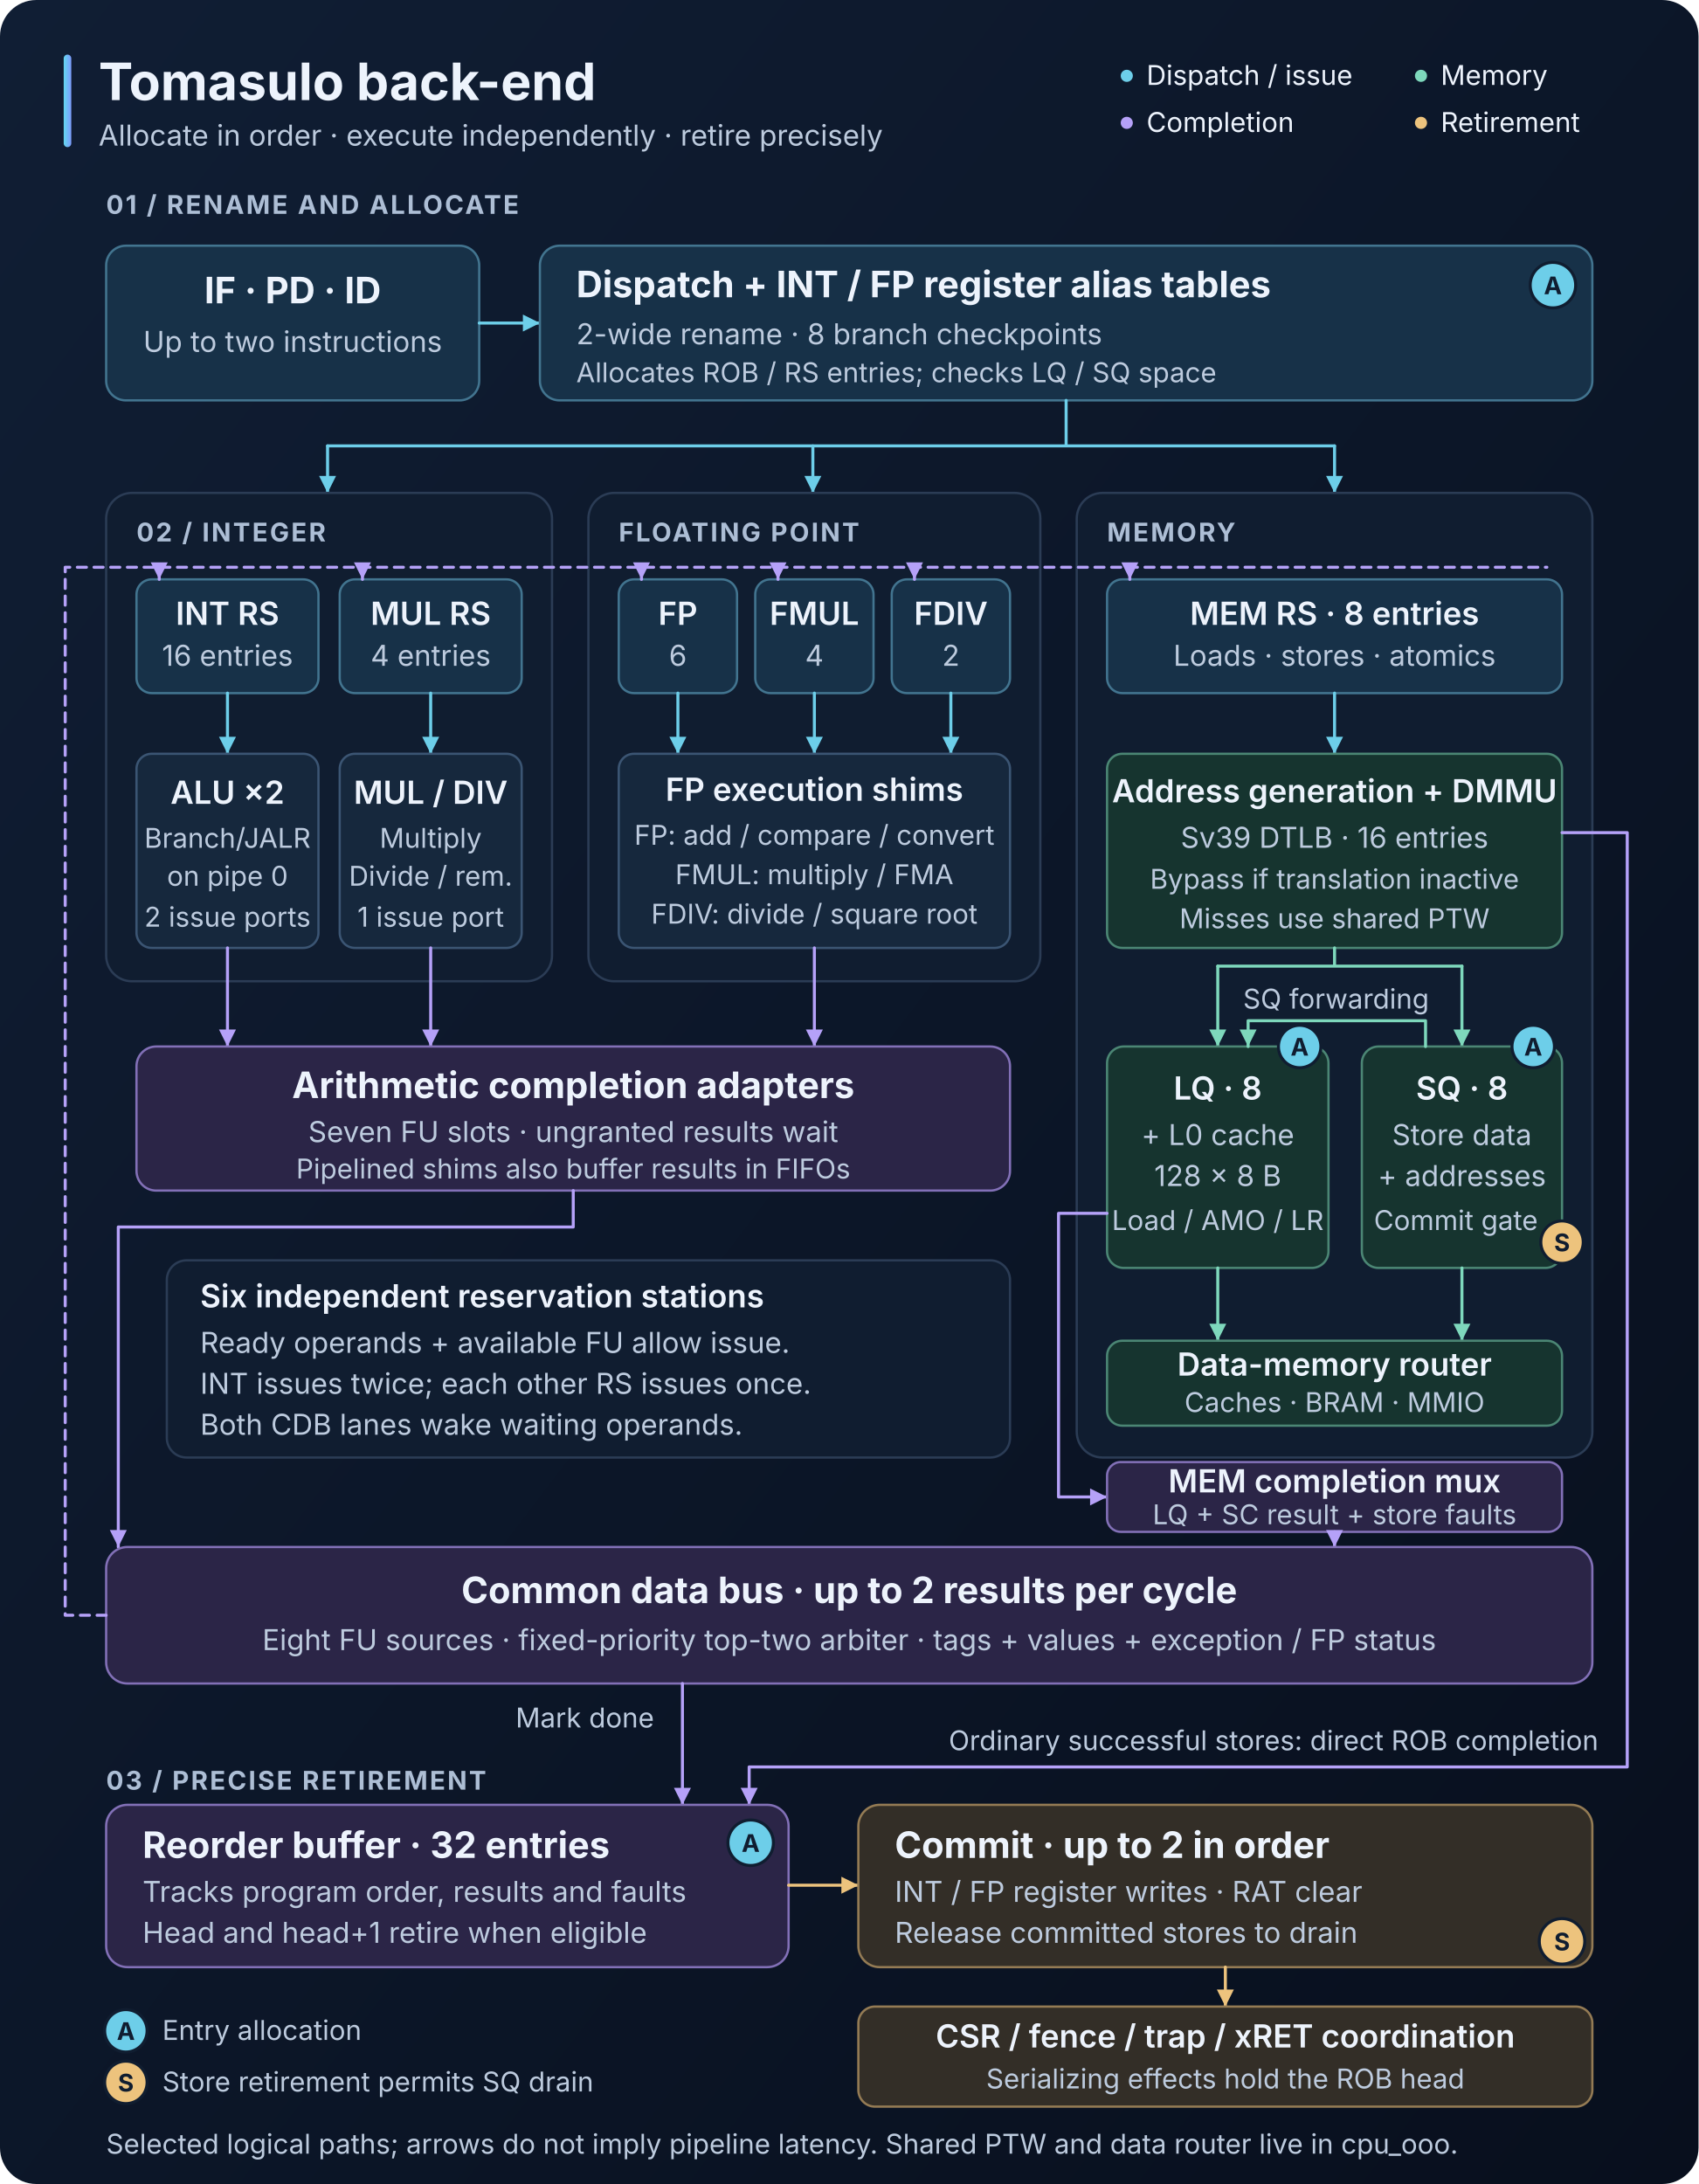
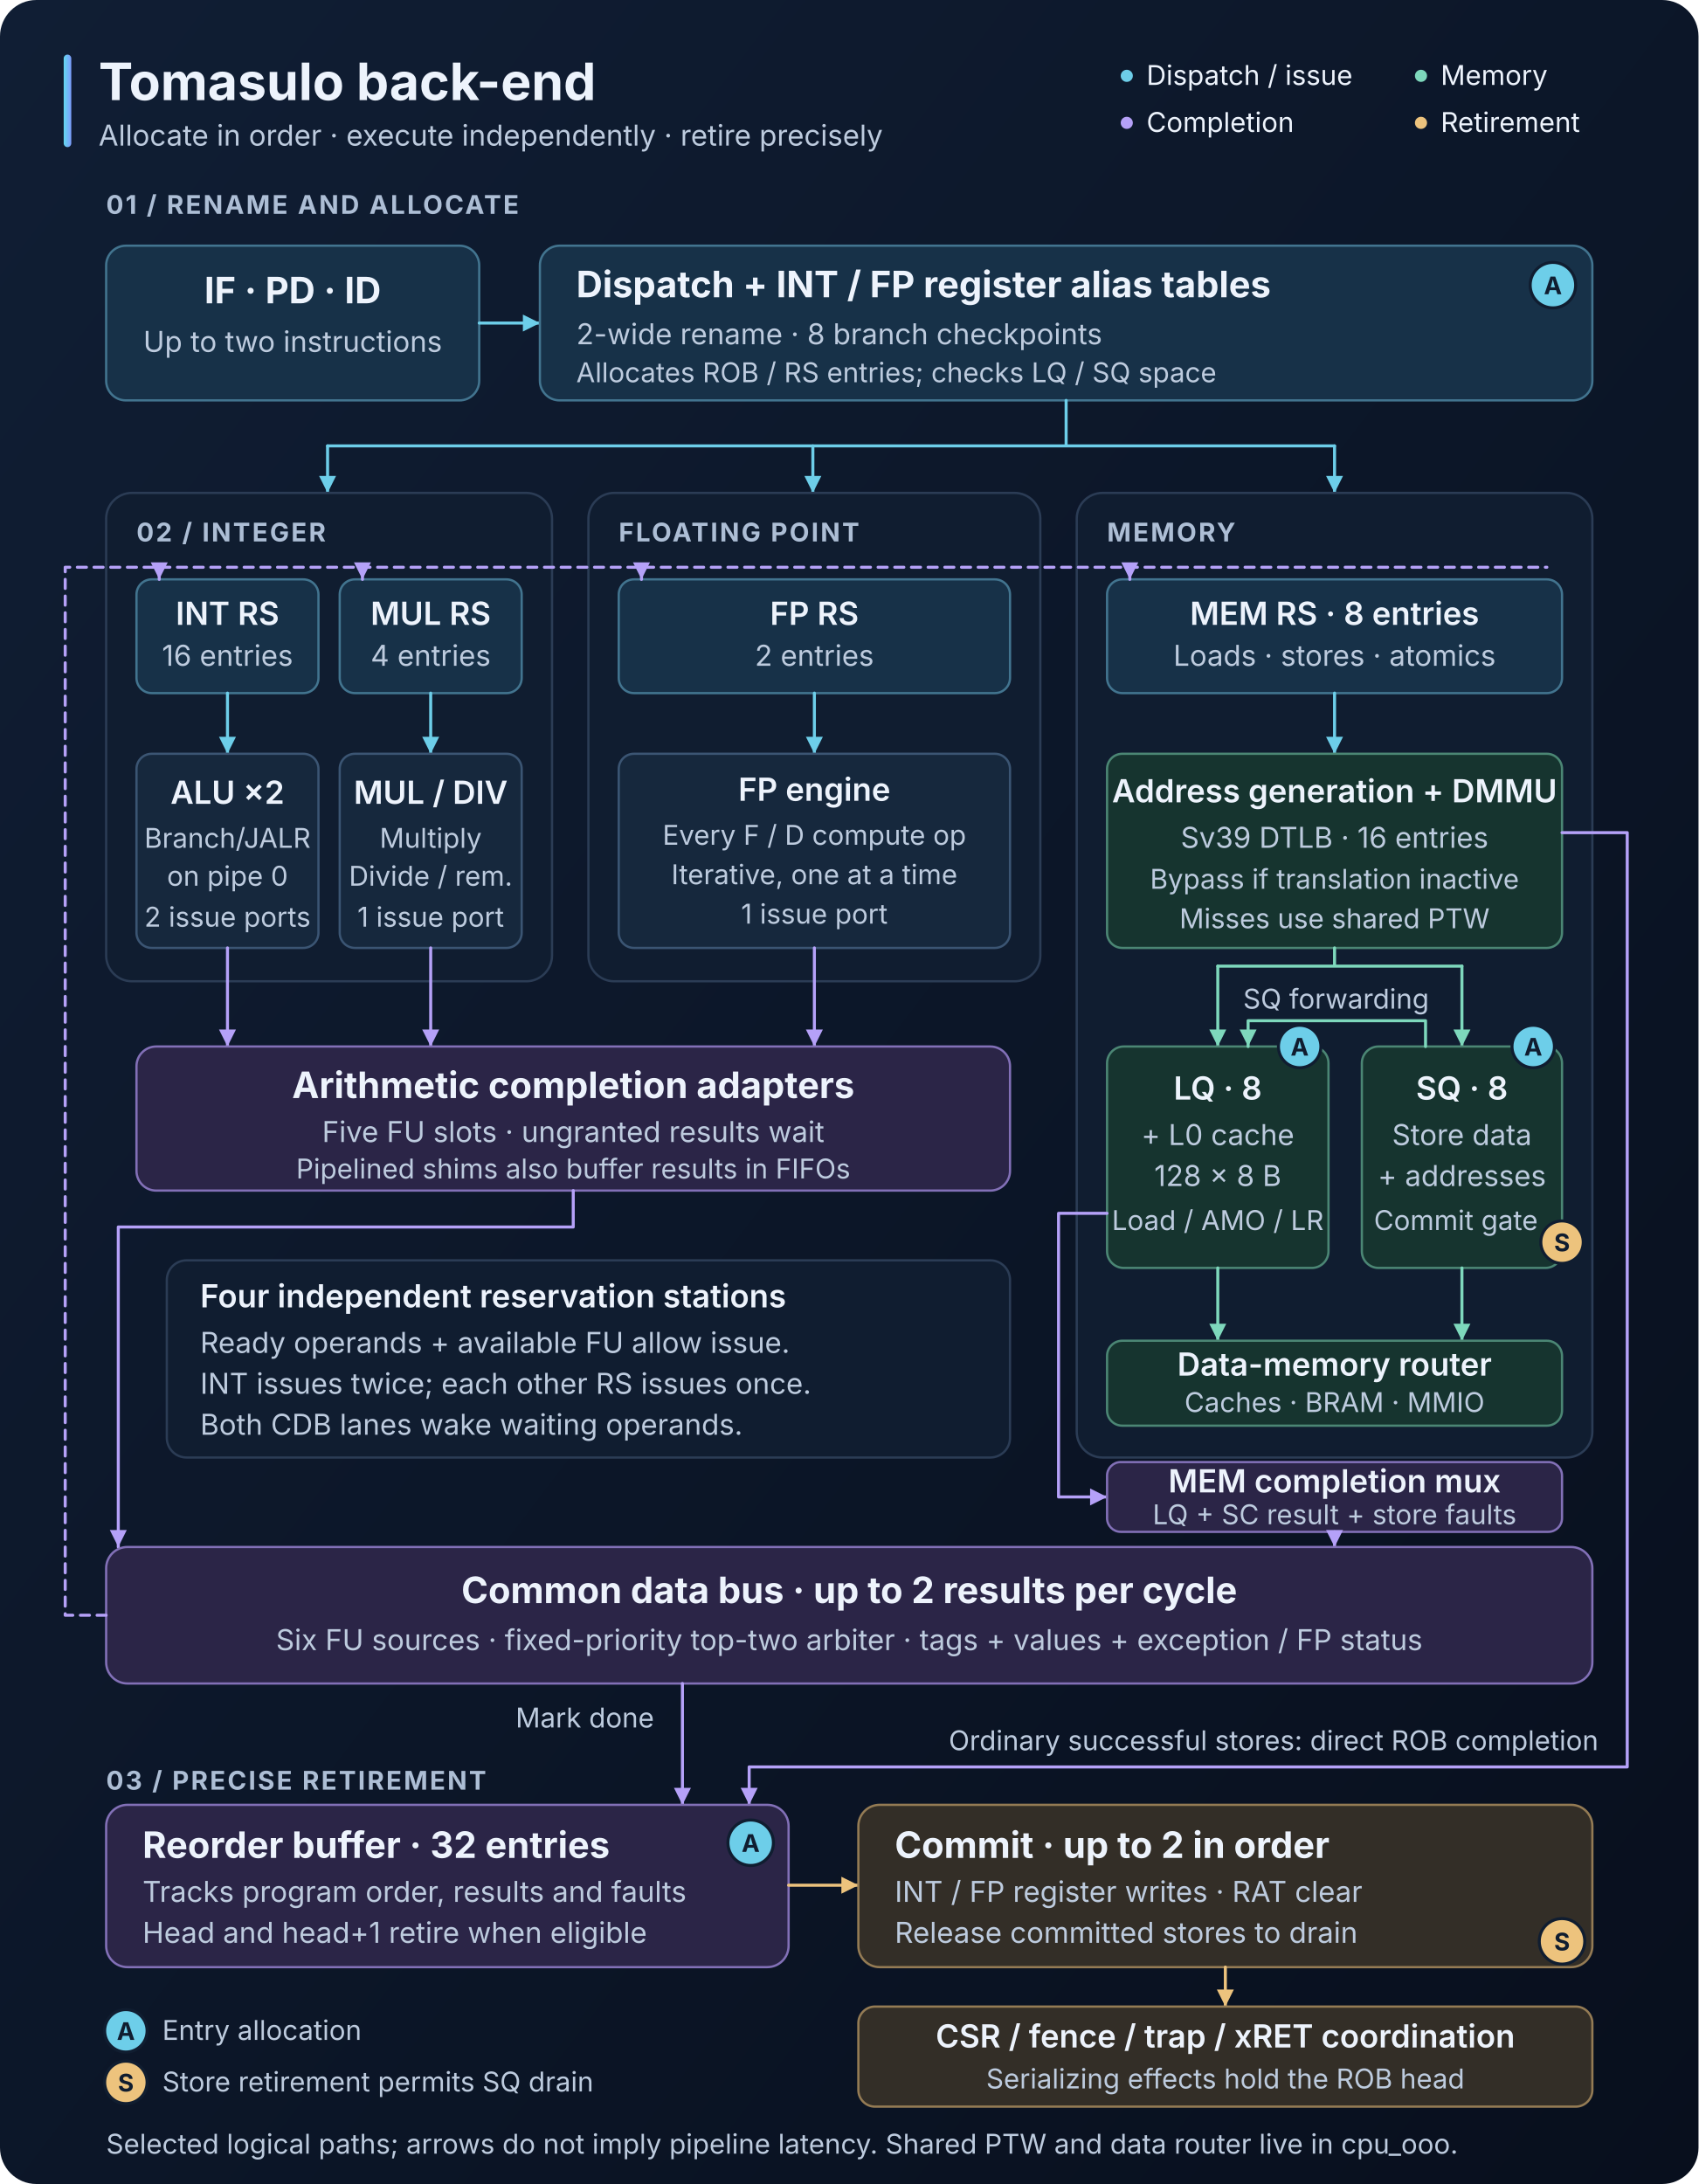
<svg xmlns="http://www.w3.org/2000/svg" width="1120" height="1440" viewBox="0 0 1120 1440" role="img" aria-labelledby="title desc">
  <defs>
    <linearGradient id="background" x2="1" y2="1">
      <stop stop-color="#101e34" />
      <stop offset="1" stop-color="#080f1d" />
    </linearGradient>
    <linearGradient id="accent">
      <stop stop-color="#62d8ef" />
      <stop offset="1" stop-color="#7f9cff" />
    </linearGradient>
    <marker id="flow-arrow" viewBox="0 0 10 10" refX="9" refY="5" markerWidth="7" markerHeight="7" orient="auto-start-reverse">
      <path d="M 1 1 L 9 5 L 1 9 Z" fill="#6dcee9" />
    </marker>
    <marker id="result-arrow" viewBox="0 0 10 10" refX="9" refY="5" markerWidth="7" markerHeight="7" orient="auto-start-reverse">
      <path d="M 1 1 L 9 5 L 1 9 Z" fill="#b5a1f8" />
    </marker>
    <marker id="commit-arrow" viewBox="0 0 10 10" refX="9" refY="5" markerWidth="7" markerHeight="7" orient="auto-start-reverse">
      <path d="M 1 1 L 9 5 L 1 9 Z" fill="#edc37d" />
    </marker>
    <marker id="memory-arrow" viewBox="0 0 10 10" refX="9" refY="5" markerWidth="7" markerHeight="7" orient="auto-start-reverse">
      <path d="M 1 1 L 9 5 L 1 9 Z" fill="#7ed8bc" />
    </marker>
    <style>
      text { font-family: -apple-system, BlinkMacSystemFont, "Segoe UI", sans-serif; fill: #edf3fc; }
      .heading { font-size: 24px; font-weight: 650; }
      .label { font-size: 21px; font-weight: 600; }
      .body { font-size: 19px; fill: #bdcbde; }
      .small { font-size: 18px; fill: #bdcbde; }
      .section { font-size: 17px; font-weight: 650; letter-spacing: 1.3px; fill: #adbed5; }
      .center { text-anchor: middle; }
      .panel { fill: #101d30; stroke: #2b3c55; stroke-width: 1.5; }
      .station { fill: #173148; stroke: #42748f; stroke-width: 1.5; }
      .execution { fill: #16283d; stroke: #3b5573; stroke-width: 1.5; }
      .result { fill: #2b2547; stroke: #8270b7; stroke-width: 1.5; }
      .retire { fill: #332e27; stroke: #947b54; stroke-width: 1.5; }
      .memory { fill: #16342f; stroke: #4b8674; stroke-width: 1.5; }
      .flow, .broadcast, .commit, .memlink { fill: none; stroke-width: 2; stroke-linejoin: round; stroke-linecap: round; }
      .flow { stroke: #6dcee9; }
      .broadcast { stroke: #b5a1f8; }
      .commit { stroke: #edc37d; }
      .memlink { stroke: #7ed8bc; }
      .allocation { fill: #6dcee9; stroke: #101d30; stroke-width: 2; }
      .release { fill: #edc37d; stroke: #101d30; stroke-width: 2; }
      .badge-text { font-size: 16px; font-weight: 750; fill: #101d30; text-anchor: middle; }
    </style>
  </defs>
  <rect width="1120" height="1440" rx="24" fill="url(#background)" />
  <rect x="42" y="36" width="5" height="61" rx="2.5" fill="url(#accent)" />
  <text x="65" y="66" font-size="34" font-weight="750">Tomasulo back-end</text>
  <text x="65" y="96" class="body">Allocate in order · execute independently · retire precisely</text>
  <g class="small">
    <circle cx="743" cy="50" r="4" fill="#6dcee9" />
    <text x="756" y="56">Dispatch / issue</text>
    <circle cx="743" cy="81" r="4" fill="#b5a1f8" />
    <text x="756" y="87">Completion</text>
    <circle cx="937" cy="50" r="4" fill="#7ed8bc" />
    <text x="950" y="56">Memory</text>
    <circle cx="937" cy="81" r="4" fill="#edc37d" />
    <text x="950" y="87">Retirement</text>
  </g>
  <text x="70" y="141" class="section">01 / RENAME AND ALLOCATE</text>
  <rect x="70" y="162" width="246" height="102" rx="13" class="station" />
  <text x="193" y="200" class="heading center">IF · PD · ID</text>
  <text x="193" y="232" class="body center">Up to two instructions</text>
  <path d="M 316 213 H 356" class="flow" marker-end="url(#flow-arrow)" />
  <rect x="356" y="162" width="694" height="102" rx="13" class="station" />
  <text x="380" y="196" class="heading">Dispatch + INT / FP register alias tables</text>
  <text x="380" y="227" class="body">2-wide rename · 8 branch checkpoints</text>
  <text x="380" y="252" class="small">Allocates ROB / RS entries; checks LQ / SQ space</text>
  <circle cx="1024" cy="188" r="15" class="allocation" />
  <text x="1024" y="194" class="badge-text">A</text>
  <path d="M 703 264 V 294 H 216 M 703 294 H 880" class="flow" />
  <g class="flow" marker-end="url(#flow-arrow)">
    <path d="M 216 294 V 325" />
    <path d="M 536 294 V 325" />
    <path d="M 880 294 V 325" />
  </g>
  <rect x="70" y="325" width="294" height="322" rx="17" class="panel" />
  <rect x="388" y="325" width="298" height="322" rx="17" class="panel" />
  <rect x="710" y="325" width="340" height="636" rx="17" class="panel" />
  <text x="90" y="357" class="section">02 / INTEGER</text>
  <text x="408" y="357" class="section">FLOATING POINT</text>
  <text x="730" y="357" class="section">MEMORY</text>
  <g class="center">
    <rect x="90" y="382" width="120" height="75" rx="10" class="station" />
    <text x="150" y="412" class="label">INT RS</text>
    <text x="150" y="439" class="body">16 entries</text>
    <rect x="224" y="382" width="120" height="75" rx="10" class="station" />
    <text x="284" y="412" class="label">MUL RS</text>
    <text x="284" y="439" class="body">4 entries</text>
-     <rect x="408" y="382" width="78" height="75" rx="10" class="station" />
-     <text x="447" y="412" class="label">FP</text>
-     <text x="447" y="439" class="body">6</text>
-     <rect x="498" y="382" width="78" height="75" rx="10" class="station" />
-     <text x="537" y="412" class="label">FMUL</text>
-     <text x="537" y="439" class="body">4</text>
-     <rect x="588" y="382" width="78" height="75" rx="10" class="station" />
-     <text x="627" y="412" class="label">FDIV</text>
-     <text x="627" y="439" class="body">2</text>
+     <rect x="408" y="382" width="258" height="75" rx="10" class="station" />
+     <text x="537" y="412" class="label">FP RS</text>
+     <text x="537" y="439" class="body">2 entries</text>
    <rect x="730" y="382" width="300" height="75" rx="10" class="station" />
    <text x="880" y="412" class="label">MEM RS · 8 entries</text>
    <text x="880" y="439" class="body">Loads · stores · atomics</text>
  </g>
  <g class="flow" marker-end="url(#flow-arrow)">
    <path d="M 150 457 V 497" />
    <path d="M 284 457 V 497" />
-     <path d="M 447 457 V 497" />
    <path d="M 537 457 V 497" />
-     <path d="M 627 457 V 497" />
    <path d="M 880 457 V 497" />
  </g>
  <g class="center">
    <rect x="90" y="497" width="120" height="128" rx="10" class="execution" />
    <text x="150" y="530" class="label">ALU ×2</text>
    <text x="150" y="559" class="small">Branch/JALR</text>
    <text x="150" y="584" class="small">on pipe 0</text>
    <text x="150" y="611" class="small">2 issue ports</text>
    <rect x="224" y="497" width="120" height="128" rx="10" class="execution" />
    <text x="284" y="530" class="label">MUL / DIV</text>
    <text x="284" y="559" class="small">Multiply</text>
    <text x="284" y="584" class="small">Divide / rem.</text>
    <text x="284" y="611" class="small">1 issue port</text>
    <rect x="408" y="497" width="258" height="128" rx="10" class="execution" />
-     <text x="537" y="528" class="label">FP execution shims</text>
-     <text x="537" y="557" class="small">FP: add / compare / convert</text>
-     <text x="537" y="583" class="small">FMUL: multiply / FMA</text>
-     <text x="537" y="609" class="small">FDIV: divide / square root</text>
+     <text x="537" y="528" class="label">FP engine</text>
+     <text x="537" y="557" class="small">Every F / D compute op</text>
+     <text x="537" y="583" class="small">Iterative, one at a time</text>
+     <text x="537" y="609" class="small">1 issue port</text>
    <rect x="730" y="497" width="300" height="128" rx="10" class="memory" />
    <text x="880" y="529" class="label">Address generation + DMMU</text>
    <text x="880" y="559" class="body">Sv39 DTLB · 16 entries</text>
    <text x="880" y="586" class="small">Bypass if translation inactive</text>
    <text x="880" y="612" class="small">Misses use shared PTW</text>
  </g>
  <g class="broadcast" marker-end="url(#result-arrow)">
    <path d="M 150 625 V 690" />
    <path d="M 284 625 V 690" />
    <path d="M 537 625 V 690" />
  </g>
  <rect x="90" y="690" width="576" height="95" rx="13" class="result" />
  <text x="378" y="724" class="heading center">Arithmetic completion adapters</text>
-   <text x="378" y="753" class="body center">Seven FU slots · ungranted results wait</text>
+   <text x="378" y="753" class="body center">Five FU slots · ungranted results wait</text>
  <text x="378" y="777" class="small center">Pipelined shims also buffer results in FIFOs</text>
  <path d="M 378 785 V 809 H 78 V 1020" class="broadcast" marker-end="url(#result-arrow)" />
  <rect x="110" y="831" width="556" height="130" rx="13" class="panel" />
-   <text x="132" y="862" class="label">Six independent reservation stations</text>
+   <text x="132" y="862" class="label">Four independent reservation stations</text>
  <text x="132" y="892" class="body">Ready operands + available FU allow issue.</text>
  <text x="132" y="919" class="body">INT issues twice; each other RS issues once.</text>
  <text x="132" y="946" class="body">Both CDB lanes wake waiting operands.</text>
  <path d="M 880 625 V 637 H 803 M 880 637 H 964" class="memlink" />
  <g class="memlink" marker-end="url(#memory-arrow)">
    <path d="M 803 637 V 690" />
    <path d="M 964 637 V 690" />
  </g>
  <g class="center">
    <rect x="730" y="690" width="146" height="146" rx="11" class="memory" />
    <text x="803" y="725" class="label">LQ · 8</text>
    <text x="803" y="755" class="body">+ L0 cache</text>
    <text x="803" y="782" class="body">128 × 8 B</text>
    <text x="803" y="811" class="small">Load / AMO / LR</text>
    <rect x="898" y="690" width="132" height="146" rx="11" class="memory" />
    <text x="964" y="725" class="label">SQ · 8</text>
    <text x="964" y="755" class="body">Store data</text>
    <text x="964" y="782" class="body">+ addresses</text>
    <text x="960" y="811" class="small">Commit gate</text>
    <circle cx="857" cy="690" r="14" class="allocation" />
    <text x="857" y="696" class="badge-text">A</text>
    <circle cx="1011" cy="690" r="14" class="allocation" />
    <text x="1011" y="696" class="badge-text">A</text>
    <circle cx="1030" cy="819" r="14" class="release" />
    <text x="1030" y="825" class="badge-text">S</text>
  </g>
  <path d="M 940 690 V 673 H 823 V 690" class="memlink" marker-end="url(#memory-arrow)" />
  <text x="881" y="665" class="small center">SQ forwarding</text>
  <g class="memlink" marker-end="url(#memory-arrow)">
    <path d="M 803 836 V 884" />
    <path d="M 964 836 V 884" />
  </g>
  <rect x="730" y="884" width="300" height="56" rx="10" class="memory" />
  <text x="880" y="907" class="label center">Data-memory router</text>
  <text x="880" y="931" class="small center">Caches · BRAM · MMIO</text>
  <path d="M 730 800 H 698 V 987 H 730" class="broadcast" marker-end="url(#result-arrow)" />
  <rect x="730" y="964" width="300" height="46" rx="9" class="result" />
  <text x="880" y="984" class="label center">MEM completion mux</text>
  <text x="880" y="1005" class="small center">LQ + SC result + store faults</text>
  <path d="M 880 1010 V 1020" class="broadcast" marker-end="url(#result-arrow)" />
  <path d="M 1030 549 H 1073 V 1165 H 494 V 1190" class="broadcast" marker-end="url(#result-arrow)" />
  <text x="1054" y="1154" class="small" text-anchor="end">Ordinary successful stores: direct ROB completion</text>
  <rect x="70" y="1020" width="980" height="90" rx="14" class="result" />
  <text x="560" y="1057" class="heading center">Common data bus · up to 2 results per cycle</text>
-   <text x="560" y="1088" class="body center">Eight FU sources · fixed-priority top-two arbiter · tags + values + exception / FP status</text>
+   <text x="560" y="1088" class="body center">Six FU sources · fixed-priority top-two arbiter · tags + values + exception / FP status</text>
  <path d="M 70 1065 H 43 V 374 H 1020" class="broadcast" stroke-dasharray="6 5" />
  <g class="broadcast" marker-end="url(#result-arrow)">
    <path d="M 105 374 V 382" />
    <path d="M 239 374 V 382" />
    <path d="M 423 374 V 382" />
-     <path d="M 513 374 V 382" />
-     <path d="M 603 374 V 382" />
    <path d="M 745 374 V 382" />
  </g>
  <path d="M 450 1110 V 1190" class="broadcast" marker-end="url(#result-arrow)" />
  <text x="340" y="1139" class="small">Mark done</text>
  <text x="70" y="1180" class="section">03 / PRECISE RETIREMENT</text>
  <rect x="70" y="1190" width="450" height="107" rx="14" class="result" />
  <text x="94" y="1225" class="heading">Reorder buffer · 32 entries</text>
  <text x="94" y="1254" class="body">Tracks program order, results and faults</text>
  <text x="94" y="1281" class="body">Head and head+1 retire when eligible</text>
  <circle cx="495" cy="1215" r="15" class="allocation" />
  <text x="495" y="1221" class="badge-text">A</text>
  <path d="M 520 1243 H 566" class="commit" marker-end="url(#commit-arrow)" />
  <rect x="566" y="1190" width="484" height="107" rx="14" class="retire" />
  <text x="590" y="1225" class="heading">Commit · up to 2 in order</text>
  <text x="590" y="1254" class="body">INT / FP register writes · RAT clear</text>
  <text x="590" y="1281" class="body">Release committed stores to drain</text>
  <circle cx="1030" cy="1280" r="15" class="release" />
  <text x="1030" y="1286" class="badge-text">S</text>
  <path d="M 808 1297 V 1323" class="commit" marker-end="url(#commit-arrow)" />
  <rect x="566" y="1323" width="484" height="66" rx="11" class="retire" />
  <text x="808" y="1350" class="label center">CSR / fence / trap / xRET coordination</text>
  <text x="808" y="1377" class="small center">Serializing effects hold the ROB head</text>
  <circle cx="83" cy="1339" r="14" class="allocation" />
  <text x="83" y="1345" class="badge-text">A</text>
  <text x="107" y="1345" class="small">Entry allocation</text>
  <circle cx="83" cy="1373" r="14" class="release" />
  <text x="83" y="1379" class="badge-text">S</text>
  <text x="107" y="1379" class="small">Store retirement permits SQ drain</text>
  <text x="70" y="1420" class="small">Selected logical paths; arrows do not imply pipeline latency. Shared PTW and data router live in cpu_ooo.</text>
</svg>
